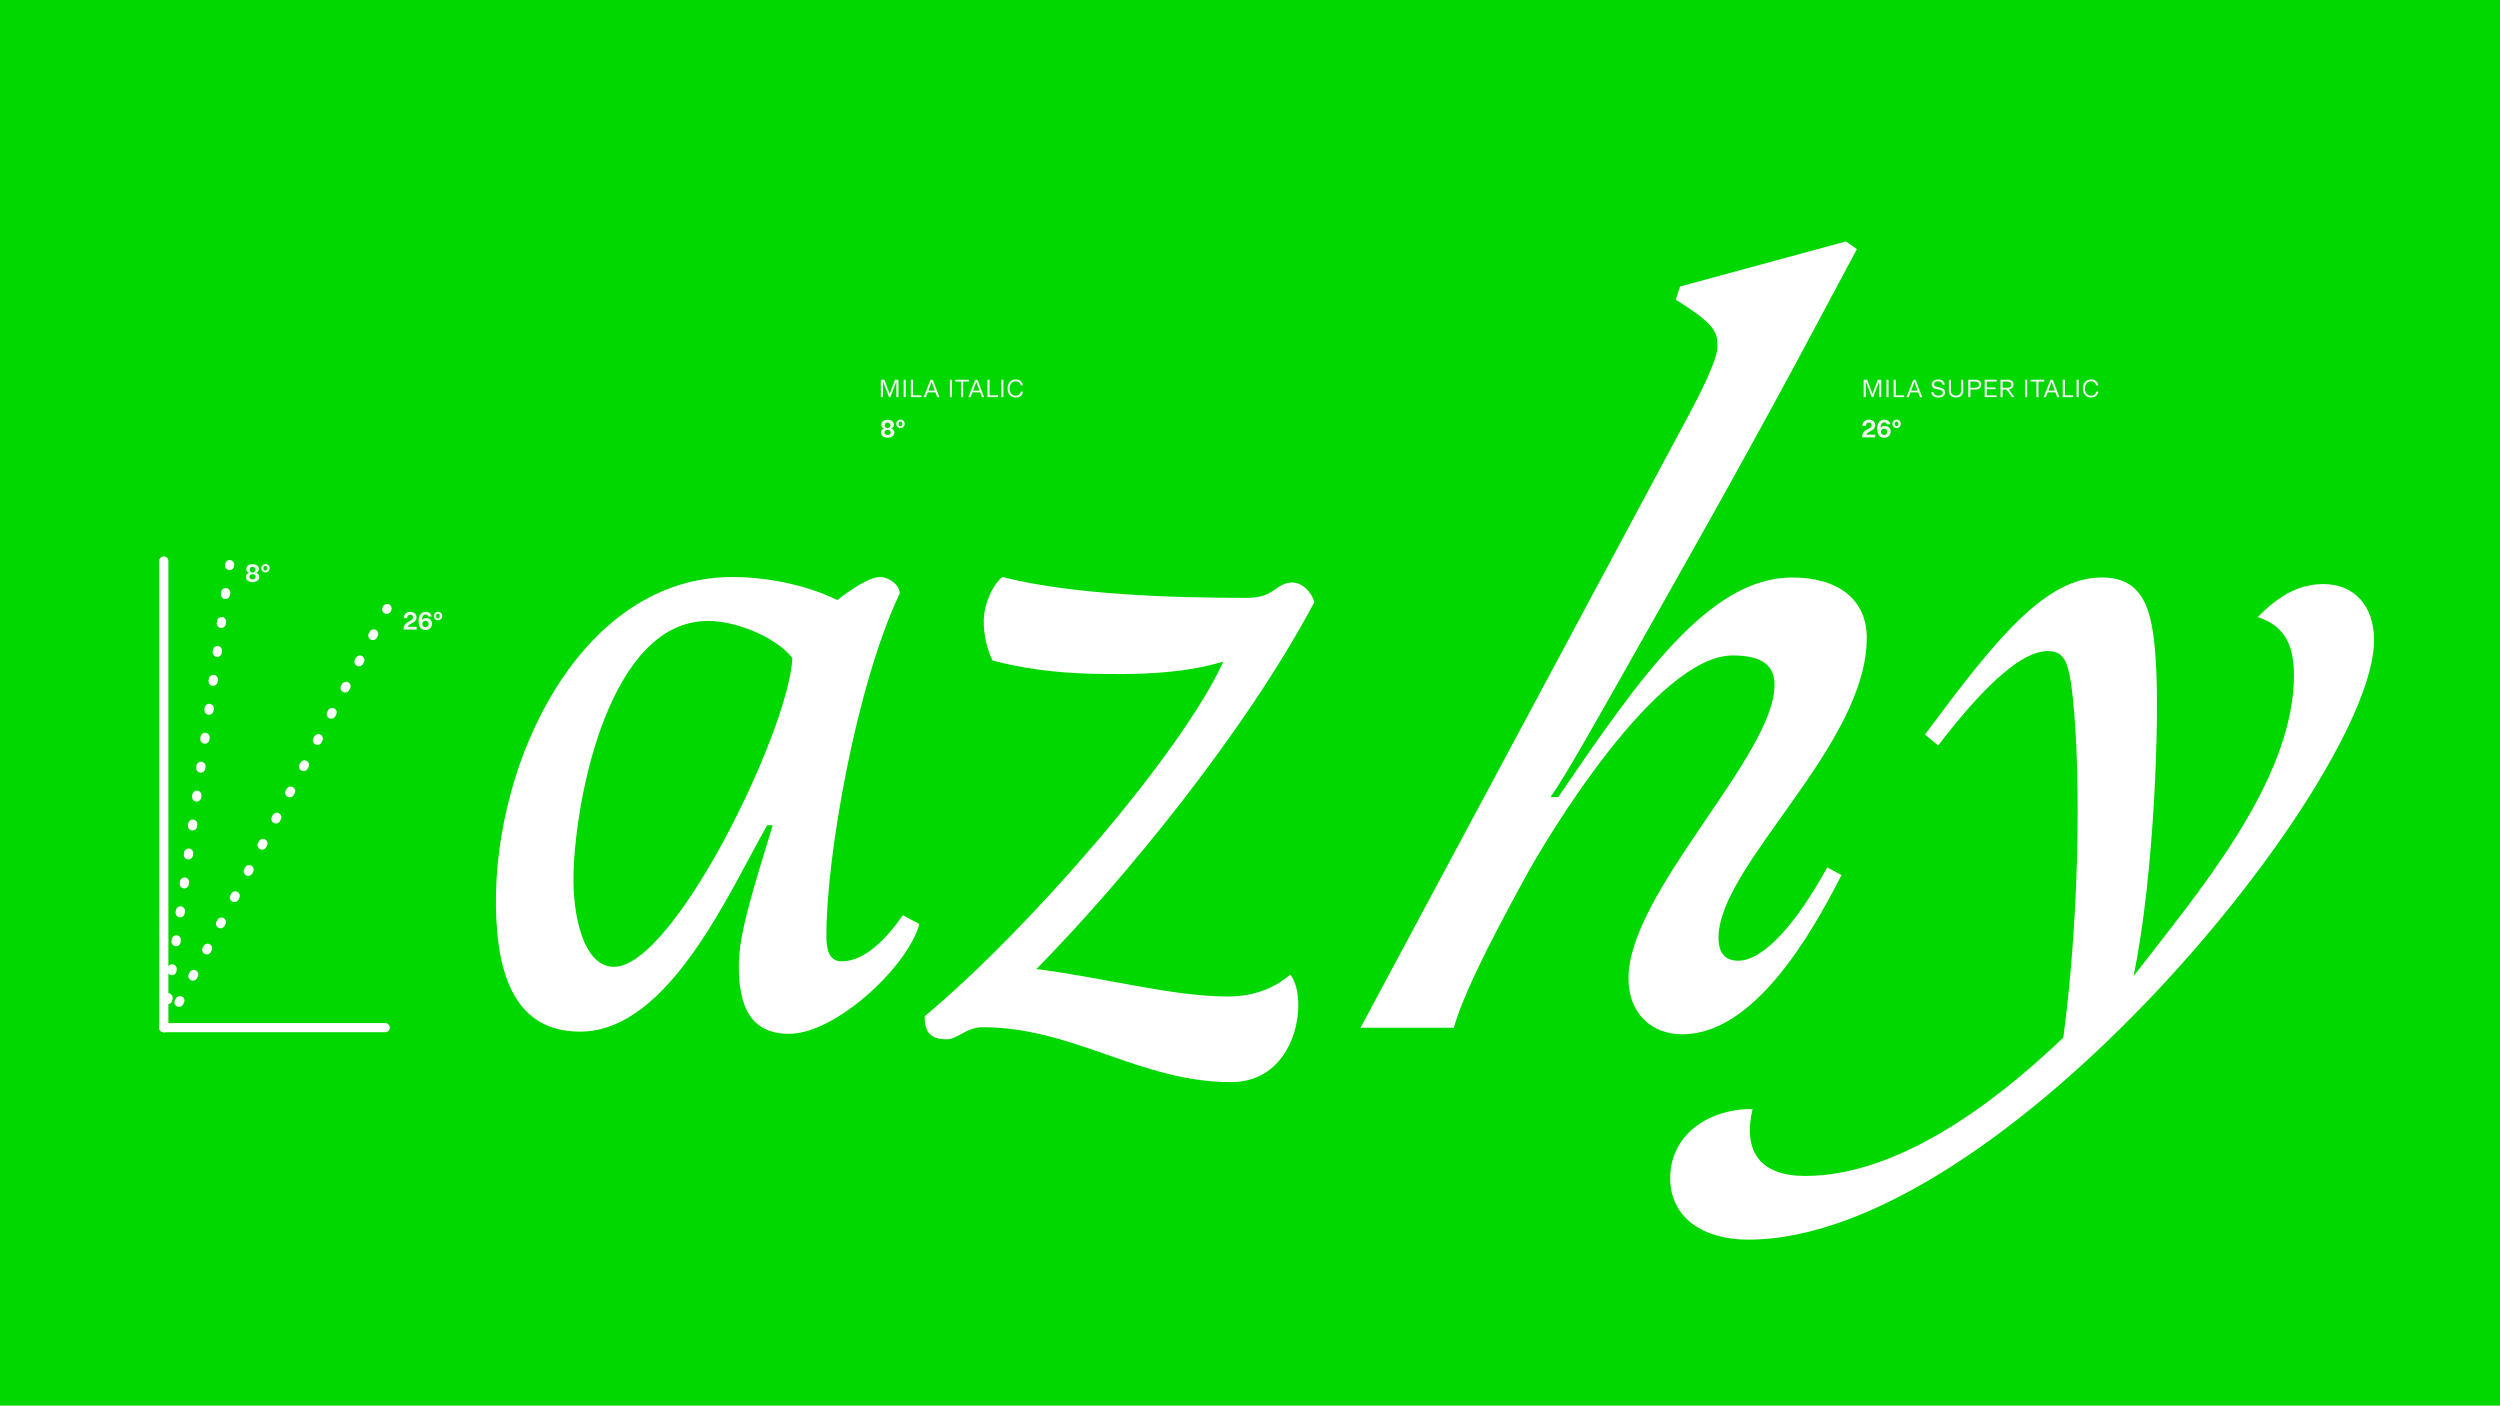
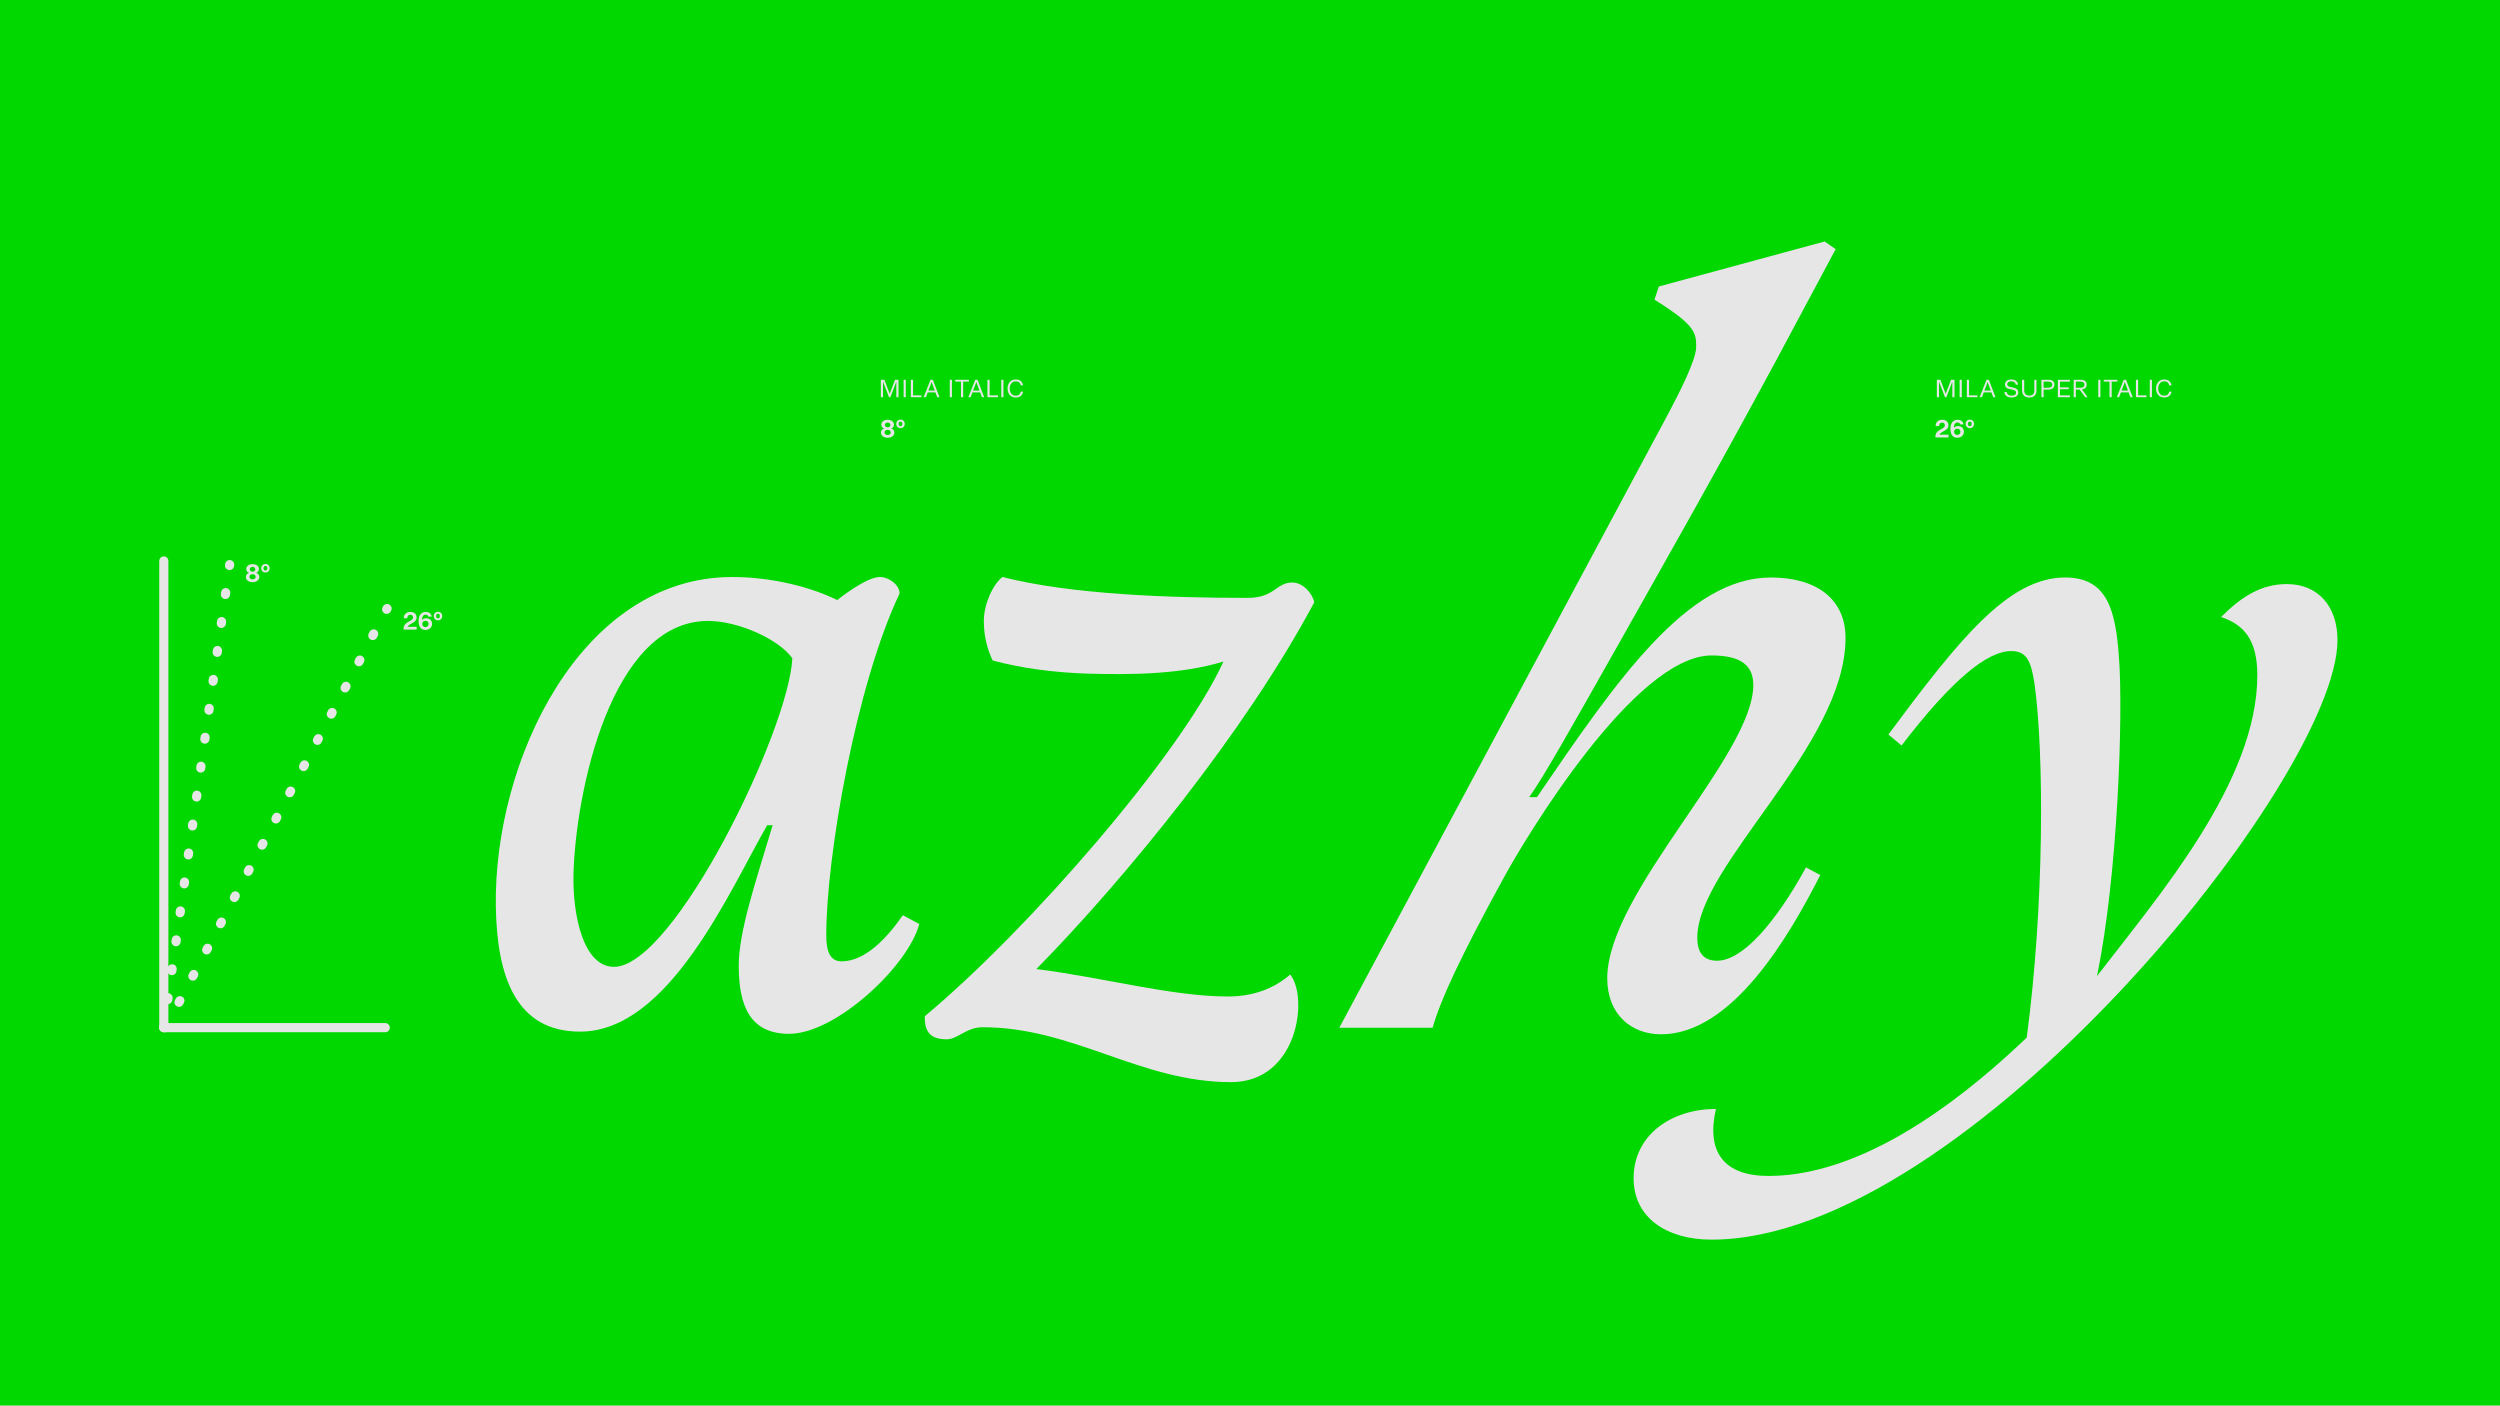
- <svg xmlns="http://www.w3.org/2000/svg" viewBox="0 0 1366 768">
+ <svg xmlns="http://www.w3.org/2000/svg" id="Layer_1" viewBox="0 0 1366 768">
  <defs>
-     <style>.cls-1{fill:#00d800;}.cls-2{fill:#fff;}.cls-3{fill:#f2f2f2;}.cls-4,.cls-5,.cls-7{fill:none;}.cls-4,.cls-5,.cls-7,.cls-8{stroke:#fff;stroke-linecap:round;stroke-linejoin:round;stroke-width:5px;}.cls-5{stroke-dasharray:1.01 15.18;}.cls-6,.cls-8{fill:#1a26cd;}.cls-7{stroke-dasharray:1 14.97;}</style>
+     <style>.cls-1,.cls-2{fill:#1a26cd;}.cls-1,.cls-3,.cls-4,.cls-5{stroke:#e6e6e6;stroke-linecap:round;stroke-linejoin:round;stroke-width:5px;}.cls-6{fill:#00d800;}.cls-7{fill:#e6e6e6;}.cls-3,.cls-4,.cls-5{fill:none;}.cls-4{stroke-dasharray:0 0 1 14.97;}.cls-5{stroke-dasharray:0 0 1.01 15.18;}</style>
  </defs>
-   <g id="Layer_1" data-name="Layer 1">
-     <rect class="cls-1" width="1366" height="768" />
-     <path class="cls-2" d="M851.4,435.54c43.8-64.2,82.2-120,127.8-120,25.2,0,40.8,12,40.8,33,0,58.8-81,124.2-81,163.8q0,12.6,10.8,12.6c13.8,0,31.8-20.4,48.6-51l7.8,4.2c-16.8,33-48,87-87,87-16.2,0-29.4-10.8-29.4-30.6,0-46.8,79.8-121.8,79.8-160.2,0-10.2-6-16.2-22.8-16.2-42,0-102,100.2-113.4,121.2-24,43.8-34.8,67.2-39,82.2h-51l180-336c5.4-10.2,15-28.8,15-36,0-7.8-.6-12-22.8-25.8l2.4-7.2,90.6-24.61,6,4.2-32.4,60.61c-36.6,67.8-60,108.6-87,156.6-25.8,45.6-39.6,70.2-48,82.2Z" />
-     <path class="cls-2" d="M1119,355.74c-13.2,0-32.4,15.6-60,51.6l-7.2-6c38.4-51.6,65.4-85.8,96.6-85.8,22.8,0,27.6,17.4,29.4,43.8,2.4,30.6-.6,118.8-12,174,33.6-43.8,87.61-106.2,87.61-164.4,0-19.2-7.2-27.6-19.81-31.8,10.81-10.8,21.61-18,36-18,16.8,0,27.6,12,27.6,30.6,0,75.6-203.41,327.6-342,327.6-24.6,0-42.6-12-42.6-33.6,0-23.4,20.4-37.8,45-37.8-5.4,23.4,4.2,36.6,28.8,36.6,57.6,0,115.8-51.6,141-75.6,9.6-72,9.6-155.4,4.2-193.8C1129.79,362.34,1128,355.74,1119,355.74Z" />
-     <path class="cls-2" d="M459.84,525.28c13.16,0,25.11-13.2,33.48-25.2l9,4.8c-6,22.8-45.44,60-71.14,60-21.53,0-27.5-15.6-27.5-37.2,0-18.6,9-45,18.53-76.8h-3c-20.92,36.6-53.81,112.8-102.23,112.8-34.68,0-45.44-29.4-46-68.4-1.19-79.8,46.63-180,129.14-180,22.72,0,44.24,6,57.39,12.6,0,0,15.55-12.6,23.32-12.6,4.78,0,10.76,4.2,10.76,9-23.91,50.4-40.06,144-40.06,186.6C451.47,518.08,452.67,525.28,459.84,525.28Zm-72.93-186c-53.21,0-72.34,94.2-73.54,138-.6,22.8,5.38,51,22.12,51,32.88,0,95.66-129.6,97.45-168.6C425.77,349.48,403.65,339.28,386.91,339.28Z" />
-     <path class="cls-2" d="M672.68,591.28c-49.63,0-86.1-30-135.72-30-9,0-13.75,6.6-19.73,6.6-10.16,0-12-5.4-12-12.6,56.19-46.8,139.89-142.8,163.21-193.8-23.91,7.2-50.82,7.2-74.13,6.6-18.54-.6-36.47-3-52-7.2a49.86,49.86,0,0,1-4.78-21.6c0-9,4.78-19.8,10.16-24,37.67,9.6,91.48,11.4,133.92,11.4,15,0,15.55-8.4,24.52-8.4,5.38,0,10.76,5.4,12,10.8-37.66,70.8-104,151.8-151.85,200.4,37.66,4.8,74.13,15,104.62,15,13.75,0,25.11-4.2,34.08-12C715.12,545.08,709.15,591.28,672.68,591.28Z" />
-     <path class="cls-3" d="M490.94,207.52V217h-1.19v-8.47L486.52,217h-.77l-3.27-8.49V217h-1.19v-9.51h1.94l2.9,7.64,2.9-7.64Z" />
-     <path class="cls-3" d="M494.92,217h-1.18v-9.51h1.18Z" />
-     <path class="cls-3" d="M503.46,216v1h-5.78v-9.51h1.21V216Z" />
-     <path class="cls-3" d="M511.12,214.41h-4.19l-1,2.62h-1.26l3.76-9.51h1.27l3.63,9.51h-1.26Zm-.37-1-1.69-4.68-1.77,4.68Z" />
-     <path class="cls-3" d="M520.13,217H519v-9.51h1.18Z" />
-     <path class="cls-3" d="M529.44,208.5h-3.16V217h-1.17V208.5h-3.17v-1h7.5Z" />
-     <path class="cls-3" d="M535.55,214.41h-4.2l-1,2.62h-1.27l3.76-9.51h1.28l3.63,9.51H536.5Zm-.37-1-1.7-4.68-1.76,4.68Z" />
-     <path class="cls-3" d="M545.31,216v1h-5.77v-9.51h1.2V216Z" />
-     <path class="cls-3" d="M548.28,217H547.1v-9.51h1.18Z" />
-     <path class="cls-3" d="M550.52,212.28c0-2.87,1.74-4.93,4.42-4.93a3.67,3.67,0,0,1,4,3.21h-1.25a2.53,2.53,0,0,0-2.8-2.21c-1.8,0-3.23,1.54-3.23,3.93s1.43,3.93,3.23,3.93a2.55,2.55,0,0,0,2.81-2.2H559c-.42,2-1.6,3.19-4.06,3.19C552.27,217.2,550.52,215.16,550.52,212.28Z" />
-     <path class="cls-3" d="M1027.94,207.52V217h-1.19v-8.47l-3.23,8.47h-.77l-3.27-8.49V217h-1.19v-9.51h1.94l2.9,7.64,2.9-7.64Z" />
-     <path class="cls-3" d="M1031.92,217h-1.18v-9.51h1.18Z" />
-     <path class="cls-3" d="M1040.46,216v1h-5.78v-9.51h1.21V216Z" />
-     <path class="cls-3" d="M1048.12,214.41h-4.19l-1,2.62h-1.26l3.76-9.51h1.27l3.63,9.51h-1.26Zm-.37-1-1.69-4.68-1.77,4.68Z" />
-     <path class="cls-3" d="M1055.21,214.2h1.25c.18,1.35,1.17,2,2.72,2s2.38-.72,2.38-1.64-.56-1.33-1.67-1.58l-2.21-.49a2.4,2.4,0,0,1-2.16-2.41c0-1.55,1.3-2.74,3.4-2.74s3.52.89,3.73,2.83h-1.24c-.19-1.26-1.11-1.83-2.51-1.83s-2.14.7-2.14,1.6c0,.68.36,1.16,1.45,1.41l2.14.49c1.55.35,2.46,1.19,2.46,2.55,0,1.67-1.31,2.8-3.63,2.8C1056.68,217.2,1055.4,216.12,1055.21,214.2Z" />
-     <path class="cls-3" d="M1072.73,213.33c0,2.58-1.53,3.87-3.93,3.87s-3.94-1.3-3.94-3.87v-5.81H1066v5.81a2.57,2.57,0,0,0,2.78,2.84,2.54,2.54,0,0,0,2.73-2.78v-5.87h1.18Z" />
-     <path class="cls-3" d="M1082.53,210.17c0,1.57-1.08,2.7-3.26,2.7h-2.63V217h-1.19v-9.51h3.92C1081.55,207.52,1082.53,208.53,1082.53,210.17Zm-1.19,0c0-1.07-.66-1.65-2.16-1.65h-2.54v3.36h2.54C1080.68,211.88,1081.34,211.19,1081.34,210.17Z" />
-     <path class="cls-3" d="M1085.59,208.53v3.14h4.81v1h-4.81V216h5.4v1h-6.57v-9.51H1091v1Z" />
-     <path class="cls-3" d="M1096.32,212.87h-2.06V217h-1.2v-9.51H1097c2.17,0,3.17,1,3.17,2.62,0,1.43-.79,2.4-2.56,2.61l3.07,4.28h-1.33Zm-2.06-1h2.58c1.38,0,2.11-.63,2.11-1.74s-.75-1.62-2.14-1.62h-2.55Z" />
-     <path class="cls-3" d="M1107.67,217h-1.18v-9.51h1.18Z" />
-     <path class="cls-3" d="M1117,208.5h-3.16V217h-1.17V208.5h-3.17v-1h7.5Z" />
-     <path class="cls-3" d="M1123.08,214.41h-4.19l-1,2.62h-1.27l3.76-9.51h1.28l3.63,9.51H1124Zm-.36-1-1.7-4.68-1.76,4.68Z" />
-     <path class="cls-3" d="M1132.85,216v1h-5.77v-9.51h1.2V216Z" />
-     <path class="cls-3" d="M1135.82,217h-1.18v-9.51h1.18Z" />
-     <path class="cls-3" d="M1138.06,212.28c0-2.87,1.74-4.93,4.41-4.93a3.68,3.68,0,0,1,4.06,3.21h-1.25a2.54,2.54,0,0,0-2.81-2.21c-1.79,0-3.22,1.54-3.22,3.93s1.43,3.93,3.22,3.93a2.56,2.56,0,0,0,2.82-2.2h1.25c-.42,2-1.6,3.19-4.07,3.19C1139.81,217.2,1138.06,215.16,1138.06,212.28Z" />
-     <path class="cls-3" d="M1024.66,237.49V239h-7.16v-.52a3.81,3.81,0,0,1,2.16-3.46l1.93-1.12a1.77,1.77,0,0,0,1.08-1.59,1.39,1.39,0,0,0-1.49-1.45,1.66,1.66,0,0,0-1.66,1.92h-1.89a3.28,3.28,0,0,1,3.55-3.46c2.3,0,3.43,1.39,3.43,3a3,3,0,0,1-1.66,2.72l-2.26,1.34a1.91,1.91,0,0,0-.94,1.08Z" />
-     <path class="cls-3" d="M1033.08,235.91a3.34,3.34,0,0,1-3.63,3.29c-2.61,0-3.75-1.89-3.75-5,0-3.29,1.69-4.89,3.87-4.89,1.93,0,3.06,1,3.3,2.55H1031a1.28,1.28,0,0,0-1.42-1.06c-1.24,0-2,1-2,2.69v.25a2.65,2.65,0,0,1,2.23-1A3,3,0,0,1,1033.08,235.91Zm-1.92,0a1.61,1.61,0,0,0-1.7-1.7,1.72,1.72,0,1,0,0,3.44A1.63,1.63,0,0,0,1031.16,235.91Z" />
-     <path class="cls-3" d="M1038.62,231.62a2.31,2.31,0,1,1-2.3-2.32A2.24,2.24,0,0,1,1038.62,231.62Zm-3.35,0c0,.77.38,1.25,1,1.25s1-.48,1-1.25-.36-1.27-1-1.27S1035.27,230.87,1035.27,231.62Z" />
-     <path class="cls-3" d="M227.66,342.49V344H220.5v-.52a3.81,3.81,0,0,1,2.16-3.46l1.93-1.12a1.77,1.77,0,0,0,1.08-1.59,1.39,1.39,0,0,0-1.49-1.45,1.66,1.66,0,0,0-1.66,1.92h-1.89a3.28,3.28,0,0,1,3.55-3.46c2.3,0,3.43,1.39,3.43,3a3,3,0,0,1-1.66,2.72l-2.26,1.34a1.91,1.91,0,0,0-.94,1.08Z" />
-     <path class="cls-3" d="M236.08,340.91a3.34,3.34,0,0,1-3.63,3.29c-2.61,0-3.75-1.89-3.75-5,0-3.29,1.69-4.89,3.87-4.89,1.93,0,3.06,1,3.3,2.55H234a1.28,1.28,0,0,0-1.42-1.06c-1.24,0-1.95,1-1.95,2.69v.25a2.65,2.65,0,0,1,2.23-1A3,3,0,0,1,236.08,340.91Zm-1.92,0a1.61,1.61,0,0,0-1.7-1.7,1.72,1.72,0,1,0,0,3.44A1.63,1.63,0,0,0,234.16,340.91Z" />
-     <path class="cls-3" d="M241.62,336.62a2.31,2.31,0,1,1-2.3-2.32A2.24,2.24,0,0,1,241.62,336.62Zm-3.35,0c0,.77.38,1.25,1,1.25s1-.48,1-1.25-.36-1.27-1-1.27S238.27,335.87,238.27,336.62Z" />
-     <line class="cls-4" x1="211.5" y1="332.5" x2="211.27" y2="332.94" />
+   <rect class="cls-6" x="0" y="0" width="1366" height="768" />
+   <g>
+     <path class="cls-7" d="M839.8,435.54c43.8-64.2,82.2-120,127.8-120,25.2,0,40.8,12,40.8,33,0,58.8-81,124.2-81,163.8,0,8.4,3.6,12.6,10.8,12.6,13.8,0,31.8-20.4,48.6-51l7.8,4.2c-16.8,33-48,87-87,87-16.2,0-29.4-10.8-29.4-30.6,0-46.8,79.8-121.8,79.8-160.2,0-10.2-6-16.2-22.8-16.2-42,0-102,100.2-113.4,121.2-24,43.8-34.8,67.2-39,82.2h-51l180-336c5.4-10.2,15-28.8,15-36,0-7.8-.6-12-22.8-25.8l2.4-7.2,90.6-24.6,6,4.2-32.4,60.6c-36.6,67.8-60,108.6-87,156.6-25.8,45.6-39.6,70.2-48,82.2h4.2Z" />
+     <path class="cls-7" d="M1099,355.74c-13.2,0-32.4,15.6-60,51.6l-7.2-6c38.4-51.6,65.4-85.8,96.6-85.8,22.8,0,27.6,17.4,29.4,43.8,2.4,30.6-.6,118.8-12,174,33.6-43.8,87.6-106.2,87.6-164.4,0-19.2-7.2-27.6-19.8-31.8,10.8-10.8,21.6-18,36-18,16.8,0,27.6,12,27.6,30.6,0,75.6-203.4,327.6-342,327.6-24.6,0-42.6-12-42.6-33.6,0-23.4,20.4-37.8,45-37.8-5.4,23.4,4.2,36.6,28.8,36.6,57.6,0,115.8-51.6,141-75.6,9.6-72,9.6-155.4,4.2-193.8-1.8-10.8-3.6-17.4-12.6-17.4Z" />
+   </g>
+   <g>
+     <path class="cls-7" d="M459.84,525.28c13.15,0,25.11-13.2,33.48-25.2l8.97,4.8c-5.98,22.8-45.44,60-71.14,60-21.52,0-27.5-15.6-27.5-37.2,0-18.6,8.97-45,18.53-76.8h-2.99c-20.92,36.6-53.81,112.8-102.23,112.8-34.68,0-45.44-29.4-46.04-68.4-1.2-79.8,46.63-180,129.14-180,22.72,0,44.24,6,57.39,12.6,0,0,15.54-12.6,23.32-12.6,4.78,0,10.76,4.2,10.76,9-23.91,50.4-40.06,144-40.06,186.6,0,7.2,1.2,14.4,8.37,14.4Zm-72.94-186c-53.21,0-72.34,94.2-73.54,138-.6,22.8,5.38,51,22.12,51,32.88,0,95.66-129.6,97.45-168.6-7.17-10.2-29.29-20.4-46.03-20.4Z" />
+     <path class="cls-7" d="M672.68,591.28c-49.62,0-86.09-30-135.71-30-8.97,0-13.75,6.6-19.73,6.6-10.16,0-11.96-5.4-11.96-12.6,56.2-46.8,139.9-142.8,163.21-193.8-23.91,7.2-50.82,7.2-74.13,6.6-18.53-.6-36.47-3-52.01-7.2-2.99-6.6-4.78-13.2-4.78-21.6,0-9,4.78-19.8,10.16-24,37.67,9.6,91.47,11.4,133.92,11.4,14.95,0,15.54-8.4,24.51-8.4,5.38,0,10.76,5.4,11.96,10.8-37.67,70.8-104.03,151.8-151.86,200.4,37.67,4.8,74.13,15,104.62,15,13.75,0,25.11-4.2,34.08-12,10.16,12.6,4.19,58.8-32.28,58.8Z" />
+   </g>
+   <g>
+     <path class="cls-7" d="M490.94,207.52v9.51h-1.19v-8.47l-3.23,8.47h-.77l-3.27-8.49v8.49h-1.19v-9.51h1.94l2.9,7.63,2.9-7.63h1.91Z" />
+     <path class="cls-7" d="M494.92,217.03h-1.18v-9.51h1.18v9.51Z" />
+     <path class="cls-7" d="M503.46,216.02v1.01h-5.78v-9.51h1.21v8.5h4.57Z" />
+     <path class="cls-7" d="M511.12,214.41h-4.19l-1,2.62h-1.26l3.76-9.51h1.28l3.63,9.51h-1.26l-.95-2.62Zm-.37-1l-1.7-4.68-1.77,4.68h3.46Z" />
+     <path class="cls-7" d="M520.13,217.03h-1.18v-9.51h1.18v9.51Z" />
+     <path class="cls-7" d="M529.44,208.5h-3.16v8.53h-1.18v-8.53h-3.17v-.98h7.5v.98Z" />
+     <path class="cls-7" d="M535.54,214.41h-4.19l-1,2.62h-1.26l3.76-9.51h1.28l3.63,9.51h-1.26l-.95-2.62Zm-.37-1l-1.7-4.68-1.77,4.68h3.46Z" />
+     <path class="cls-7" d="M545.31,216.02v1.01h-5.78v-9.51h1.21v8.5h4.57Z" />
+     <path class="cls-7" d="M548.28,217.03h-1.18v-9.51h1.18v9.51Z" />
+     <path class="cls-7" d="M550.52,212.28c0-2.87,1.74-4.93,4.42-4.93,2.51,0,3.67,1.29,4.05,3.21h-1.25c-.34-1.54-1.25-2.21-2.8-2.21-1.79,0-3.23,1.54-3.23,3.94s1.43,3.92,3.23,3.92c1.51,0,2.44-.63,2.82-2.2h1.25c-.42,2-1.6,3.19-4.07,3.19-2.66,0-4.42-2.04-4.42-4.92Z" />
+   </g>
+   <g>
+     <path class="cls-7" d="M1067.94,207.52v9.51h-1.19v-8.47l-3.23,8.47h-.77l-3.27-8.49v8.49h-1.19v-9.51h1.94l2.9,7.63,2.9-7.63h1.91Z" />
+     <path class="cls-7" d="M1071.92,217.03h-1.18v-9.51h1.18v9.51Z" />
+     <path class="cls-7" d="M1080.46,216.02v1.01h-5.78v-9.51h1.21v8.5h4.57Z" />
+     <path class="cls-7" d="M1088.12,214.41h-4.19l-1,2.62h-1.26l3.76-9.51h1.28l3.63,9.51h-1.26l-.95-2.62Zm-.37-1l-1.7-4.68-1.77,4.68h3.46Z" />
+     <path class="cls-7" d="M1095.21,214.2h1.25c.18,1.34,1.18,2,2.72,2,1.63,0,2.38-.71,2.38-1.64,0-.84-.56-1.33-1.67-1.58l-2.22-.49c-1.4-.31-2.16-1.16-2.16-2.41,0-1.54,1.3-2.73,3.41-2.73s3.52,.88,3.73,2.83h-1.25c-.18-1.26-1.11-1.83-2.51-1.83s-2.13,.7-2.13,1.6c0,.69,.35,1.16,1.44,1.42l2.15,.49c1.54,.35,2.45,1.19,2.45,2.55,0,1.67-1.3,2.8-3.63,2.8-2.5,0-3.77-1.08-3.97-3Z" />
+     <path class="cls-7" d="M1112.73,213.33c0,2.58-1.53,3.87-3.93,3.87s-3.94-1.3-3.94-3.87v-5.81h1.18v5.81c0,1.86,1.11,2.83,2.78,2.83s2.73-.92,2.73-2.77v-5.87h1.18v5.81Z" />
+     <path class="cls-7" d="M1122.53,210.17c0,1.57-1.08,2.7-3.25,2.7h-2.64v4.16h-1.19v-9.51h3.93c2.17,0,3.16,1.01,3.16,2.65Zm-1.19,0c0-1.07-.66-1.65-2.16-1.65h-2.54v3.36h2.54c1.5,0,2.16-.69,2.16-1.71Z" />
+     <path class="cls-7" d="M1125.59,208.53v3.14h4.81v1h-4.81v3.36h5.4v1.01h-6.58v-9.51h6.58v1.01h-5.4Z" />
+     <path class="cls-7" d="M1136.31,212.87h-2.06v4.16h-1.19v-9.51h3.91c2.17,0,3.17,1.01,3.17,2.62,0,1.43-.79,2.4-2.55,2.61l3.07,4.29h-1.33l-3.02-4.16Zm-2.06-.99h2.58c1.39,0,2.12-.63,2.12-1.74s-.76-1.62-2.15-1.62h-2.55v3.36Z" />
+     <path class="cls-7" d="M1147.67,217.03h-1.18v-9.51h1.18v9.51Z" />
+     <path class="cls-7" d="M1156.98,208.5h-3.16v8.53h-1.18v-8.53h-3.17v-.98h7.5v.98Z" />
+     <path class="cls-7" d="M1163.08,214.41h-4.19l-1,2.62h-1.26l3.76-9.51h1.28l3.63,9.51h-1.26l-.95-2.62Zm-.37-1l-1.7-4.68-1.77,4.68h3.46Z" />
+     <path class="cls-7" d="M1172.85,216.02v1.01h-5.78v-9.51h1.21v8.5h4.57Z" />
+     <path class="cls-7" d="M1175.82,217.03h-1.18v-9.51h1.18v9.51Z" />
+     <path class="cls-7" d="M1178.05,212.28c0-2.87,1.74-4.93,4.42-4.93,2.51,0,3.67,1.29,4.05,3.21h-1.25c-.34-1.54-1.25-2.21-2.8-2.21-1.79,0-3.23,1.54-3.23,3.94s1.43,3.92,3.23,3.92c1.51,0,2.44-.63,2.82-2.2h1.25c-.42,2-1.6,3.19-4.07,3.19-2.66,0-4.42-2.04-4.42-4.92Z" />
+   </g>
+   <g>
+     <path class="cls-7" d="M1064.66,237.49v1.54h-7.15v-.52c0-1.57,.76-2.65,2.16-3.46l1.92-1.12c.79-.46,1.08-.95,1.08-1.6,0-.77-.49-1.44-1.49-1.44s-1.68,.74-1.65,1.92h-1.89c-.08-1.89,1.25-3.46,3.55-3.46s3.44,1.39,3.44,3c0,1.04-.39,1.95-1.67,2.72l-2.26,1.34c-.46,.28-.79,.59-.94,1.08h4.91Z" />
+     <path class="cls-7" d="M1073.08,235.91c0,1.88-1.46,3.29-3.63,3.29-2.61,0-3.74-1.89-3.74-4.96,0-3.29,1.68-4.89,3.87-4.89,1.92,0,3.06,.98,3.3,2.55h-1.88c-.15-.71-.63-1.06-1.42-1.06-1.25,0-1.95,1.04-1.95,2.69v.25c.46-.6,1.18-.97,2.23-.97,2.08,0,3.22,1.3,3.22,3.1Zm-1.92,0c0-.92-.59-1.69-1.7-1.69s-1.74,.81-1.74,1.71,.65,1.72,1.74,1.72,1.7-.8,1.7-1.74Z" />
+     <path class="cls-7" d="M1078.62,231.62c0,1.42-1.04,2.33-2.3,2.33s-2.31-.91-2.31-2.33,1.02-2.33,2.31-2.33,2.3,.91,2.3,2.33Zm-3.35,0c0,.77,.38,1.25,1.04,1.25s1.04-.48,1.04-1.25-.36-1.27-1.04-1.27-1.04,.52-1.04,1.27Z" />
+   </g>
+   <g>
+     <path class="cls-7" d="M227.66,342.49v1.54h-7.15v-.52c0-1.57,.76-2.65,2.16-3.46l1.92-1.12c.79-.46,1.08-.95,1.08-1.6,0-.77-.49-1.44-1.49-1.44s-1.68,.74-1.65,1.92h-1.89c-.08-1.89,1.25-3.46,3.55-3.46s3.44,1.39,3.44,3c0,1.04-.39,1.95-1.67,2.72l-2.26,1.34c-.46,.28-.79,.59-.94,1.08h4.91Z" />
+     <path class="cls-7" d="M236.08,340.91c0,1.88-1.46,3.29-3.63,3.29-2.61,0-3.74-1.89-3.74-4.96,0-3.29,1.68-4.89,3.87-4.89,1.92,0,3.06,.98,3.3,2.55h-1.88c-.15-.71-.63-1.06-1.42-1.06-1.25,0-1.95,1.04-1.95,2.69v.25c.46-.6,1.18-.97,2.23-.97,2.08,0,3.22,1.3,3.22,3.1Zm-1.92,0c0-.92-.59-1.69-1.7-1.69s-1.74,.81-1.74,1.71,.65,1.72,1.74,1.72,1.7-.8,1.7-1.74Z" />
+     <path class="cls-7" d="M241.62,336.62c0,1.42-1.04,2.33-2.3,2.33s-2.31-.91-2.31-2.33,1.02-2.33,2.31-2.33,2.3,.91,2.3,2.33Zm-3.35,0c0,.77,.38,1.25,1.04,1.25s1.04-.48,1.04-1.25-.36-1.27-1.04-1.27-1.04,.52-1.04,1.27Z" />
+   </g>
+   <g>
+     <line class="cls-3" x1="211.5" y1="332.5" x2="211.27" y2="332.94" />
    <line class="cls-5" x1="204.18" y1="346.36" x2="94.28" y2="554.35" />
-     <line class="cls-4" x1="90.73" y1="561.06" x2="90.5" y2="561.5" />
-     <path class="cls-3" d="M488.68,236.39c0,1.57-1.43,2.81-3.67,2.81s-3.68-1.24-3.68-2.81a2.35,2.35,0,0,1,1.73-2.26,2.19,2.19,0,0,1-1.52-2.09c0-1.45,1.22-2.69,3.44-2.69s3.49,1.24,3.49,2.69a2.14,2.14,0,0,1-1.54,2.08A2.3,2.3,0,0,1,488.68,236.39Zm-2-.12c0-.79-.64-1.4-1.69-1.4s-1.7.61-1.7,1.4.66,1.4,1.7,1.4S486.7,237.09,486.7,236.27Zm-3.22-4.09a1.54,1.54,0,1,0,1.53-1.31A1.36,1.36,0,0,0,483.48,232.18Z" />
-     <path class="cls-3" d="M494.34,231.62a2.31,2.31,0,1,1-2.3-2.32A2.24,2.24,0,0,1,494.34,231.62Zm-3.35,0c0,.77.38,1.25,1,1.25s1-.48,1-1.25-.36-1.27-1-1.27S491,230.87,491,231.62Z" />
-     <path class="cls-3" d="M141.68,315.27c0,1.56-1.43,2.81-3.67,2.81s-3.68-1.25-3.68-2.81a2.35,2.35,0,0,1,1.73-2.26,2.19,2.19,0,0,1-1.52-2.09c0-1.45,1.22-2.69,3.44-2.69s3.49,1.24,3.49,2.69a2.14,2.14,0,0,1-1.54,2.08A2.3,2.3,0,0,1,141.68,315.27Zm-2-.12c0-.79-.64-1.4-1.69-1.4s-1.7.61-1.7,1.4.66,1.4,1.7,1.4S139.7,316,139.7,315.15Zm-3.22-4.09a1.54,1.54,0,1,0,1.53-1.31A1.36,1.36,0,0,0,136.48,311.06Z" />
-     <path class="cls-3" d="M147.34,310.5a2.31,2.31,0,1,1-2.3-2.32A2.24,2.24,0,0,1,147.34,310.5Zm-3.35,0c0,.77.38,1.25,1,1.25s1-.48,1-1.25-.36-1.27-1-1.27S144,309.75,144,310.5Z" />
-     <line class="cls-6" x1="125.5" y1="308.5" x2="89.5" y2="561.5" />
-     <line class="cls-4" x1="125.5" y1="308.5" x2="125.43" y2="309" />
-     <line class="cls-7" x1="123.32" y1="323.82" x2="90.63" y2="553.59" />
-     <line class="cls-4" x1="89.57" y1="561" x2="89.5" y2="561.5" />
-     <line class="cls-8" x1="89.51" y1="306.5" x2="89.51" y2="561.5" />
-     <line class="cls-8" x1="89.5" y1="561.5" x2="210.5" y2="561.5" />
+     <line class="cls-3" x1="90.73" y1="561.06" x2="90.5" y2="561.5" />
  </g>
+   <g>
+     <path class="cls-7" d="M488.68,236.39c0,1.57-1.43,2.82-3.67,2.82s-3.67-1.25-3.67-2.82c0-1.11,.71-1.93,1.72-2.25-.94-.35-1.51-1.12-1.51-2.09,0-1.46,1.22-2.69,3.44-2.69s3.49,1.23,3.49,2.69c0,.98-.58,1.74-1.54,2.07,1.02,.31,1.75,1.11,1.75,2.27Zm-1.98-.11c0-.8-.64-1.4-1.7-1.4s-1.7,.6-1.7,1.4,.66,1.4,1.7,1.4,1.7-.59,1.7-1.4Zm-3.22-4.09c0,.66,.53,1.29,1.53,1.29s1.51-.63,1.51-1.29c0-.73-.58-1.32-1.51-1.32s-1.53,.59-1.53,1.32Z" />
+     <path class="cls-7" d="M494.34,231.62c0,1.42-1.04,2.33-2.3,2.33s-2.31-.91-2.31-2.33,1.02-2.33,2.31-2.33,2.3,.91,2.3,2.33Zm-3.35,0c0,.77,.38,1.25,1.04,1.25s1.04-.48,1.04-1.25-.36-1.27-1.04-1.27-1.04,.52-1.04,1.27Z" />
+   </g>
+   <g>
+     <path class="cls-7" d="M141.68,315.27c0,1.57-1.43,2.82-3.67,2.82s-3.67-1.25-3.67-2.82c0-1.11,.71-1.93,1.72-2.25-.94-.35-1.51-1.12-1.51-2.09,0-1.46,1.22-2.69,3.44-2.69s3.49,1.23,3.49,2.69c0,.98-.58,1.74-1.54,2.07,1.02,.31,1.75,1.11,1.75,2.27Zm-1.98-.11c0-.8-.64-1.4-1.7-1.4s-1.7,.6-1.7,1.4,.66,1.4,1.7,1.4,1.7-.59,1.7-1.4Zm-3.22-4.09c0,.66,.53,1.29,1.53,1.29s1.51-.63,1.51-1.29c0-.73-.58-1.32-1.51-1.32s-1.53,.59-1.53,1.32Z" />
+     <path class="cls-7" d="M147.34,310.5c0,1.42-1.04,2.33-2.3,2.33s-2.31-.91-2.31-2.33,1.02-2.33,2.31-2.33,2.3,.91,2.3,2.33Zm-3.35,0c0,.77,.38,1.25,1.04,1.25s1.04-.48,1.04-1.25-.36-1.27-1.04-1.27-1.04,.52-1.04,1.27Z" />
+   </g>
+   <g>
+     <line class="cls-2" x1="125.5" y1="308.5" x2="89.5" y2="561.5" />
+     <g>
+       <line class="cls-3" x1="125.5" y1="308.5" x2="125.43" y2="309" />
+       <line class="cls-4" x1="123.32" y1="323.82" x2="90.62" y2="553.59" />
+       <line class="cls-3" x1="89.57" y1="561" x2="89.5" y2="561.5" />
+     </g>
+   </g>
+   <line class="cls-1" x1="89.51" y1="306.5" x2="89.51" y2="561.5" />
+   <line class="cls-1" x1="89.5" y1="561.5" x2="210.5" y2="561.5" />
</svg>
